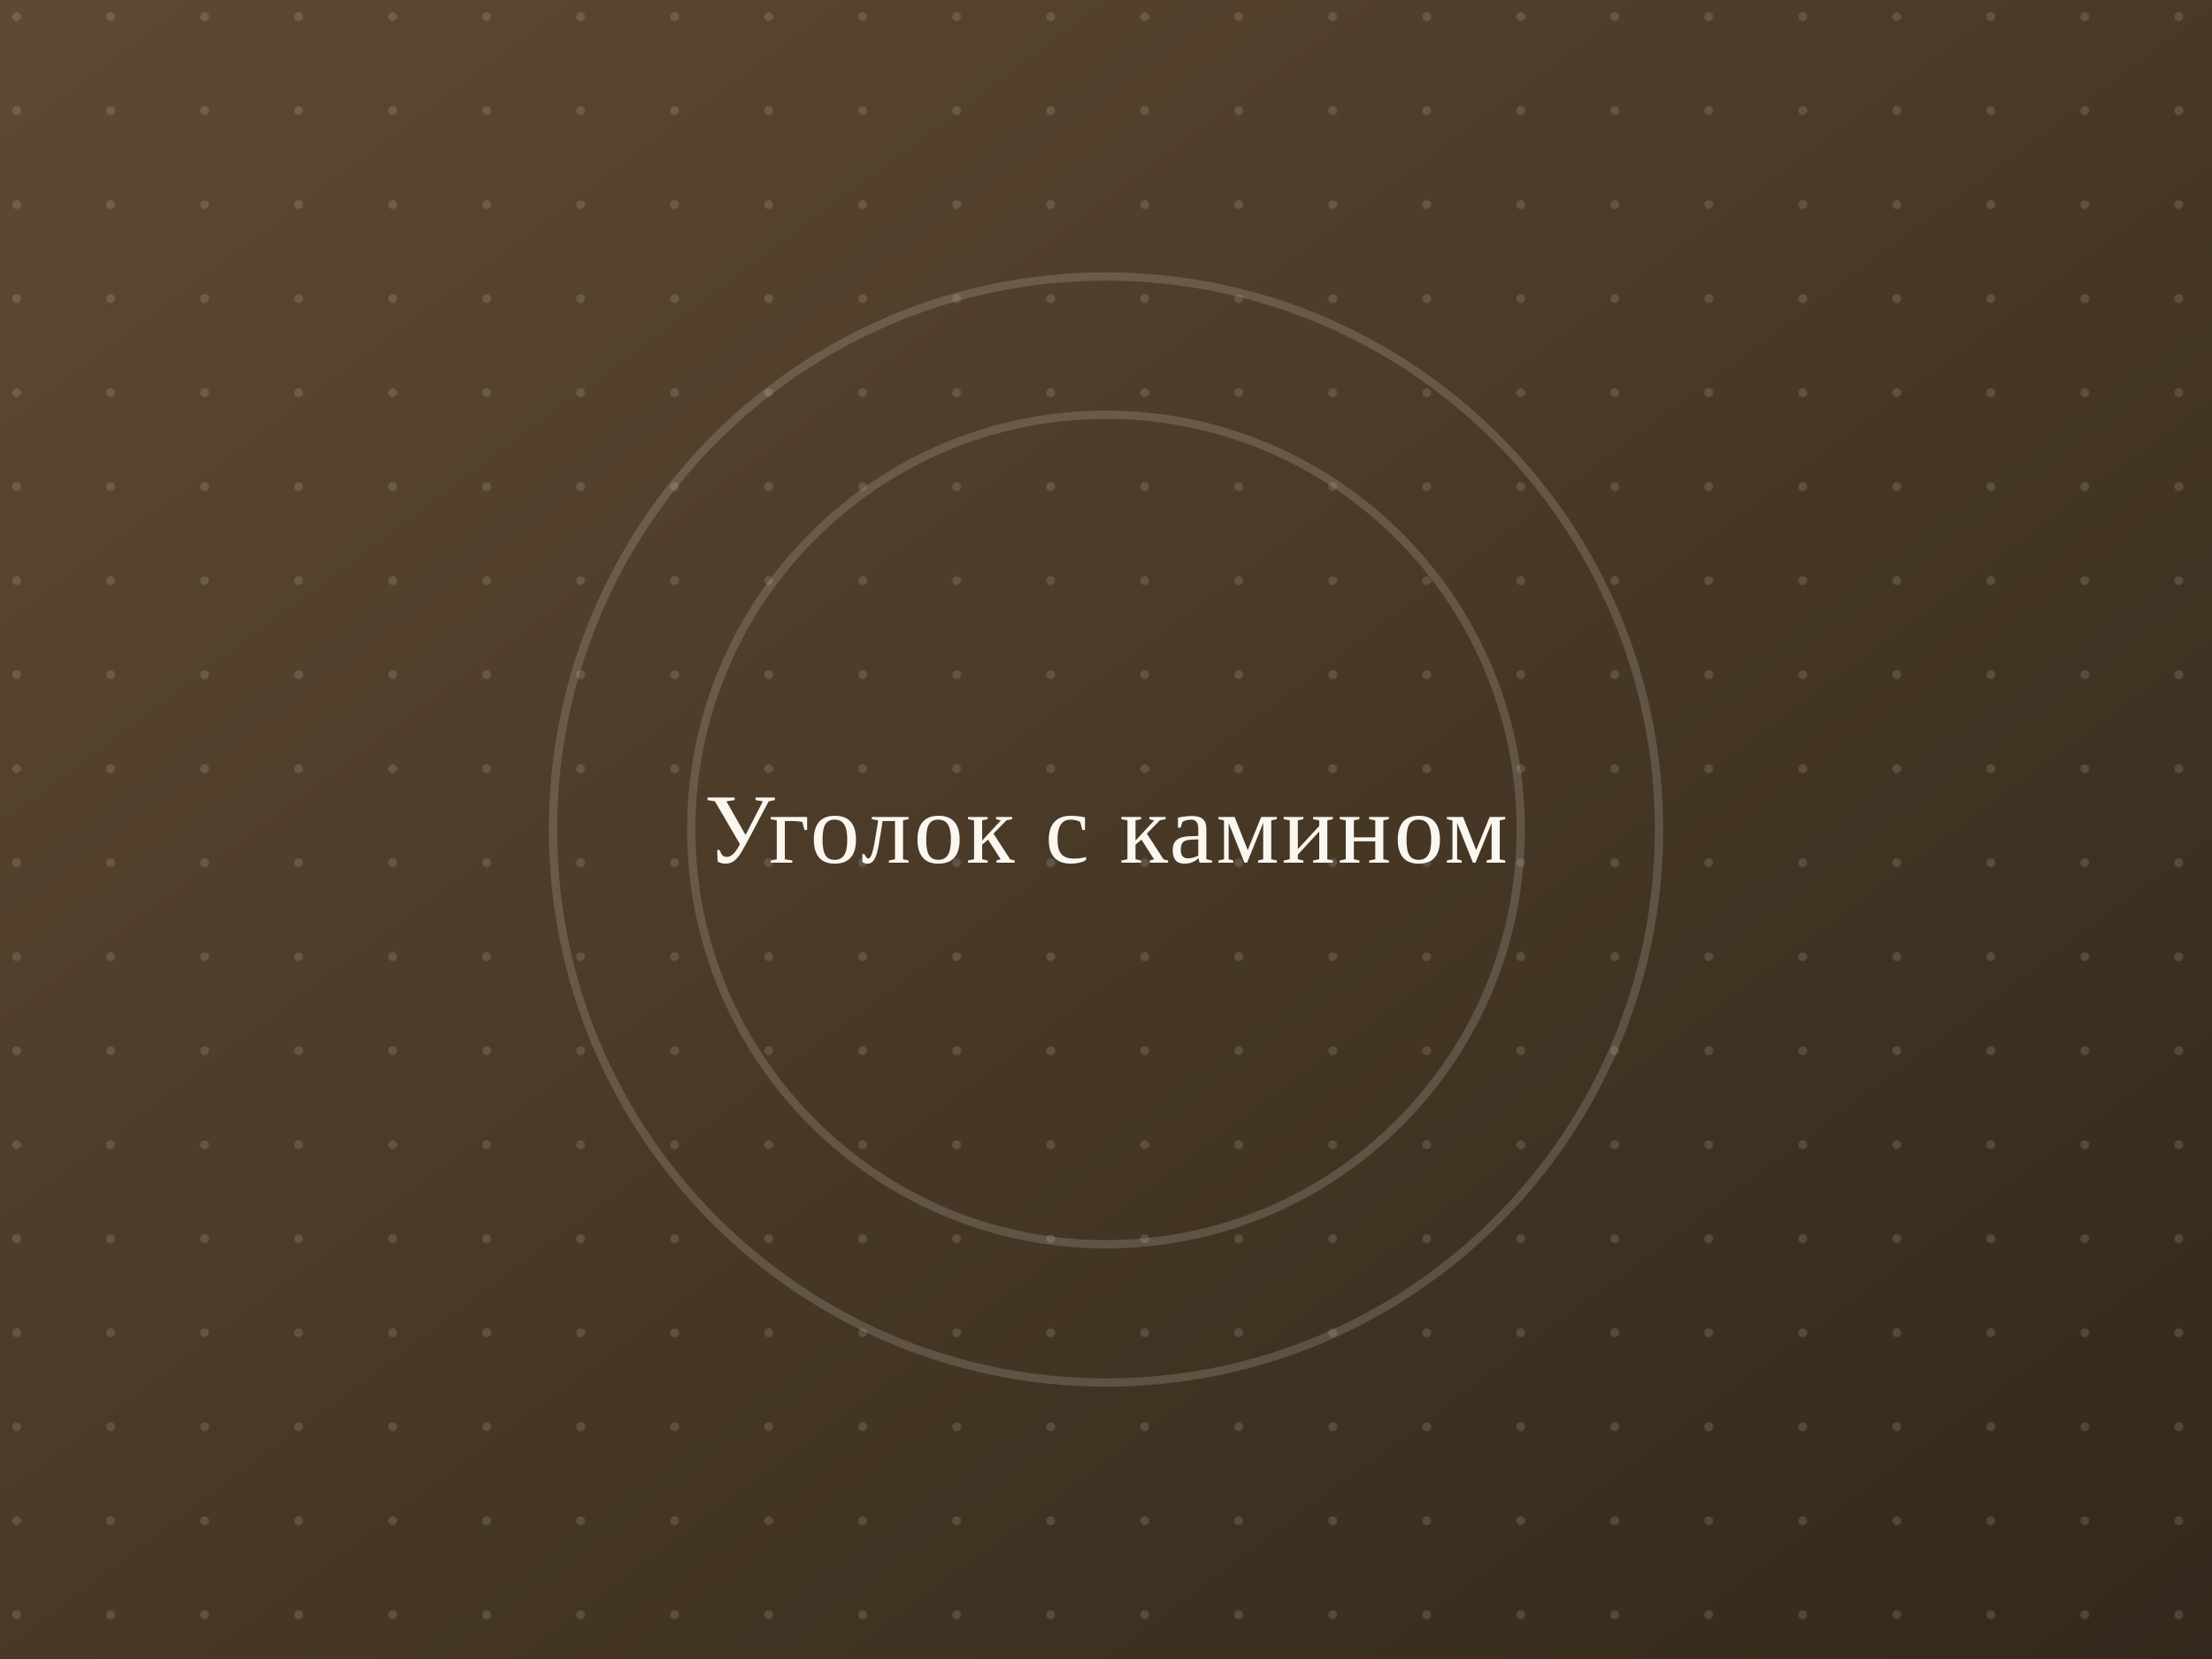
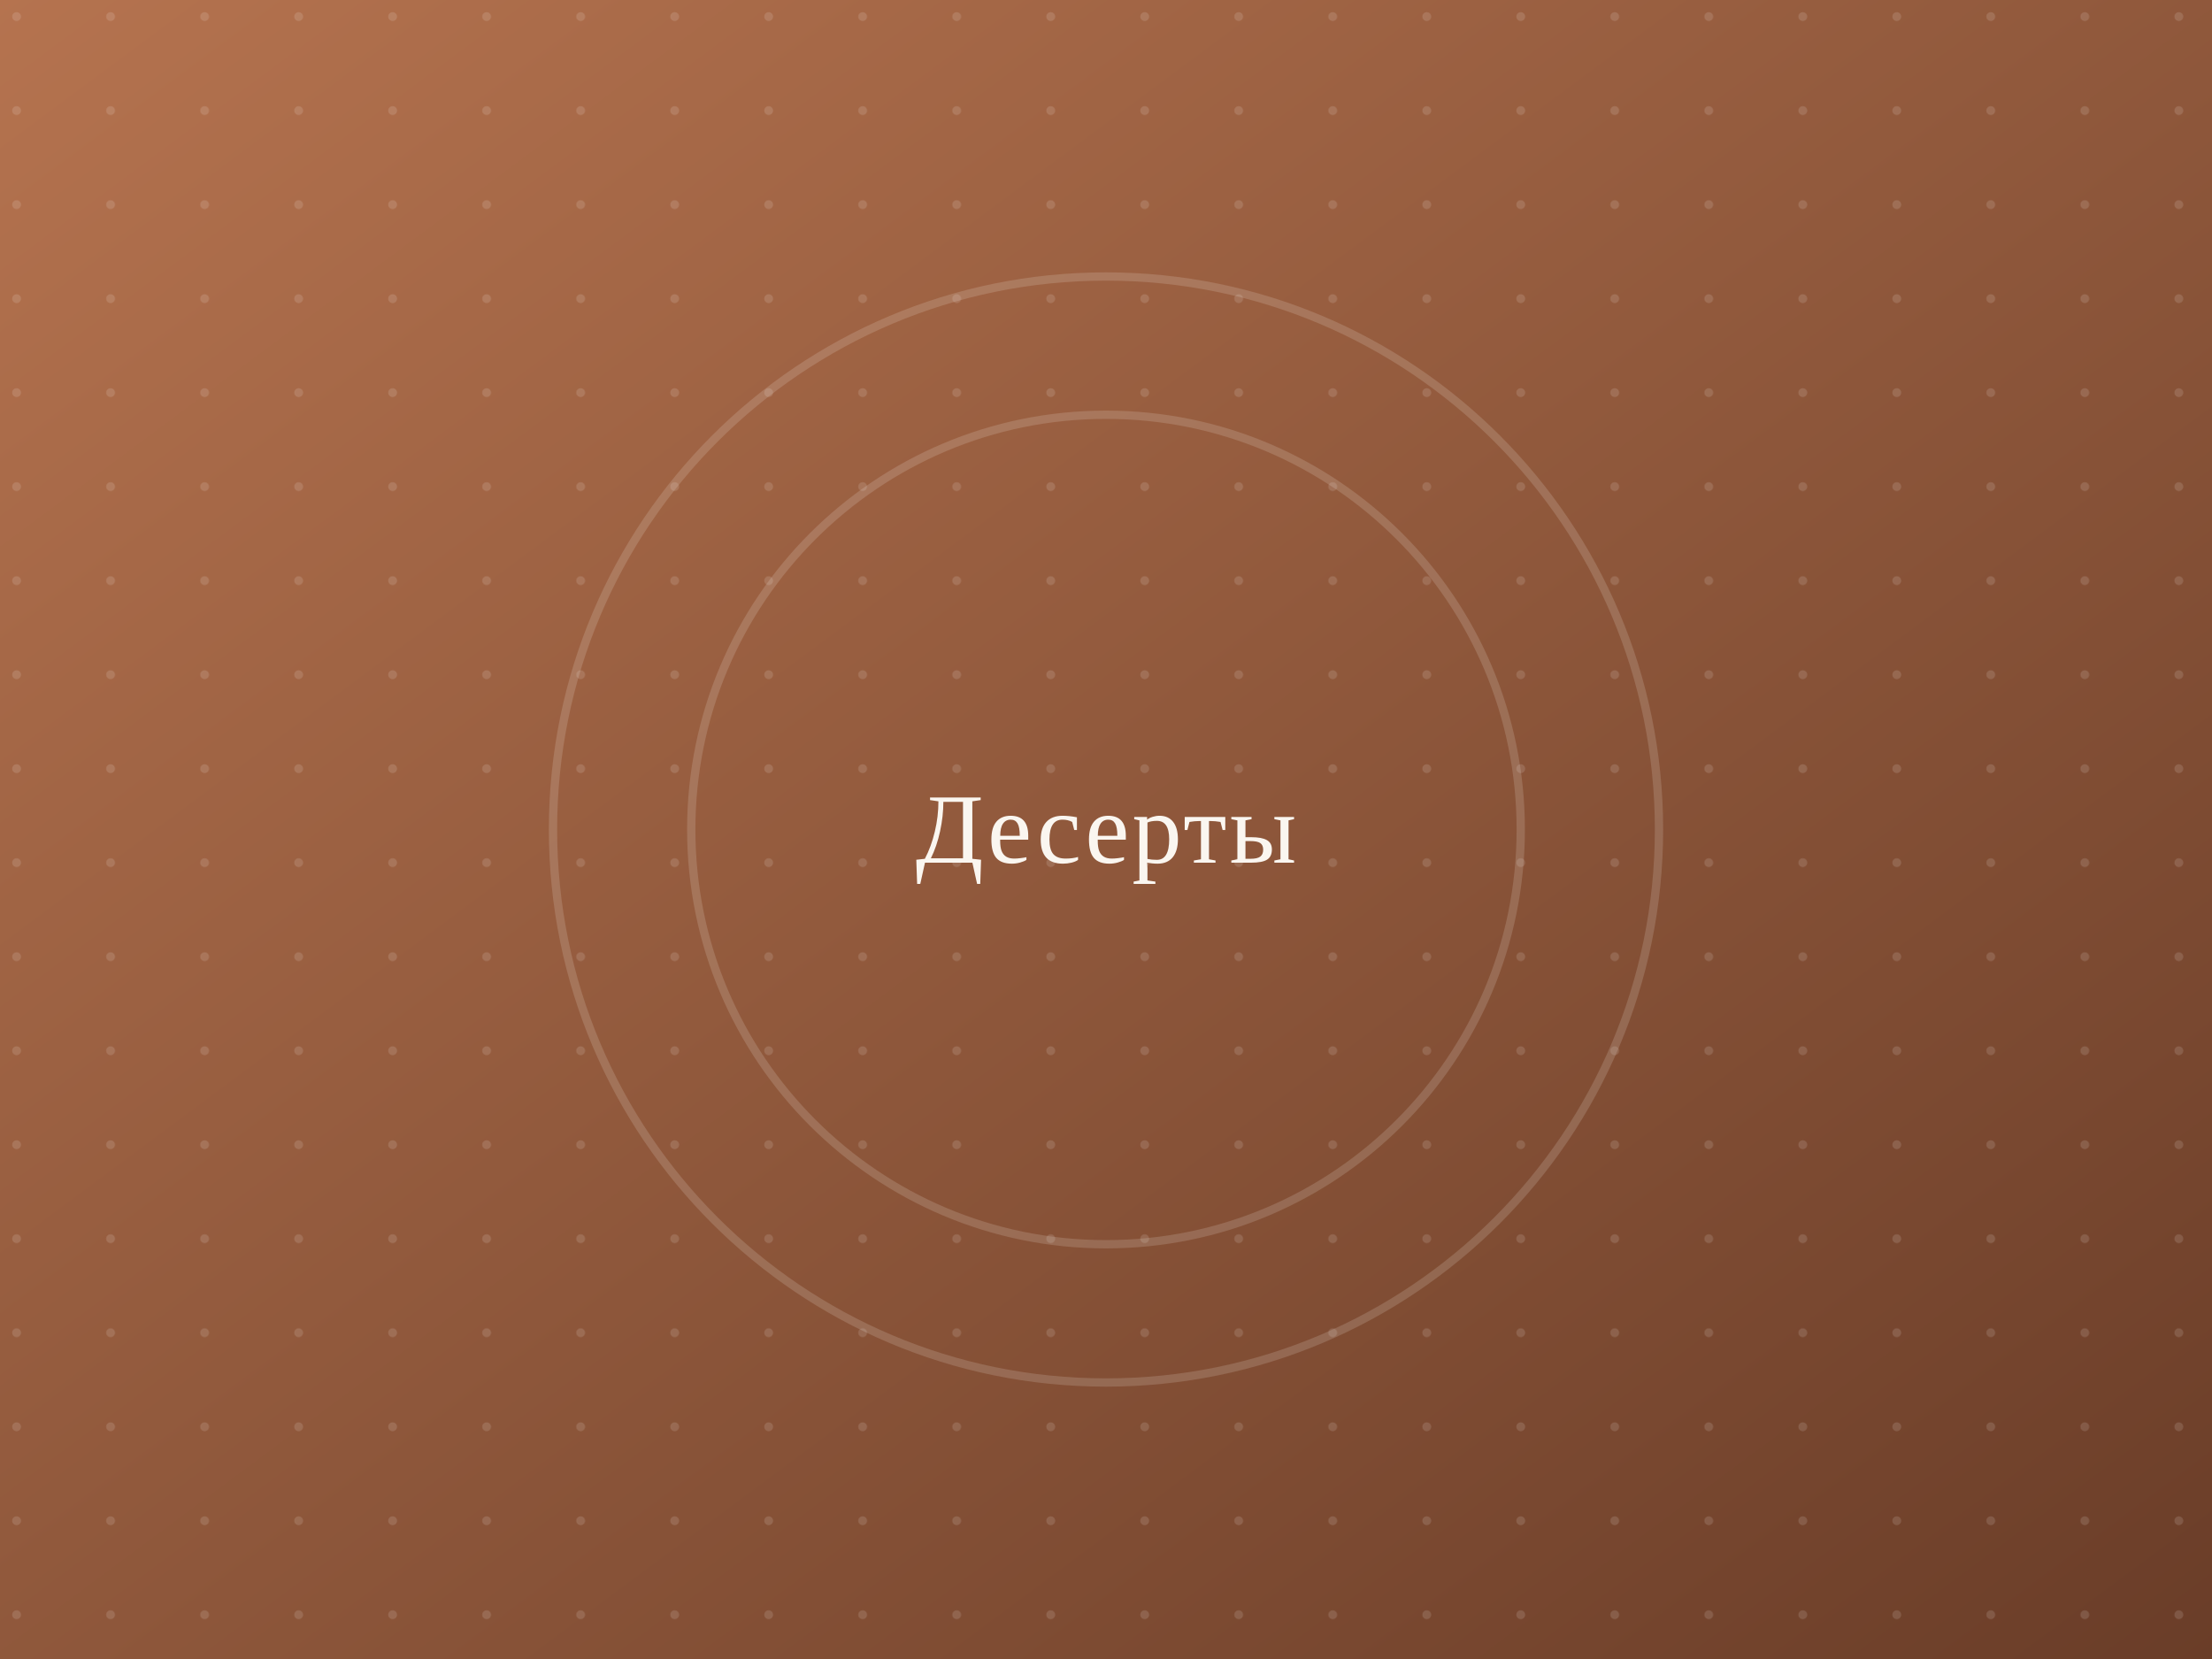
- <svg xmlns="http://www.w3.org/2000/svg" viewBox="0 0 800 600" width="800" height="600" role="img" aria-label="Уголок с камином">
+ <svg xmlns="http://www.w3.org/2000/svg" viewBox="0 0 800 600" width="800" height="600" role="img" aria-label="Десерты">
  <defs>
    <linearGradient id="bg" x1="0" y1="0" x2="1" y2="1">
-       <stop offset="0" stop-color="#5E4A32" />
-       <stop offset="1" stop-color="#33281B" />
+       <stop offset="0" stop-color="#B5734F" />
+       <stop offset="1" stop-color="#6A3D28" />
    </linearGradient>
    <pattern id="dots" width="34" height="34" patternUnits="userSpaceOnUse">
      <circle cx="6" cy="6" r="1.6" fill="#ffffff" opacity=".13" />
    </pattern>
  </defs>
  <rect width="800" height="600" fill="url(#bg)" />
  <rect width="800" height="600" fill="url(#dots)" />
  <g opacity=".16" fill="none" stroke="#FAF6F0" stroke-width="3">
    <circle cx="400" cy="300" r="150" />
    <circle cx="400" cy="300" r="200" />
  </g>
  <g font-family="Georgia, 'Times New Roman', serif" text-anchor="middle" fill="#FAF6F0">
-     <text x="400" y="312" font-size="36" letter-spacing="1">Уголок с камином</text>
+     <text x="400" y="312" font-size="36" letter-spacing="1">Десерты</text>
  </g>
</svg>
